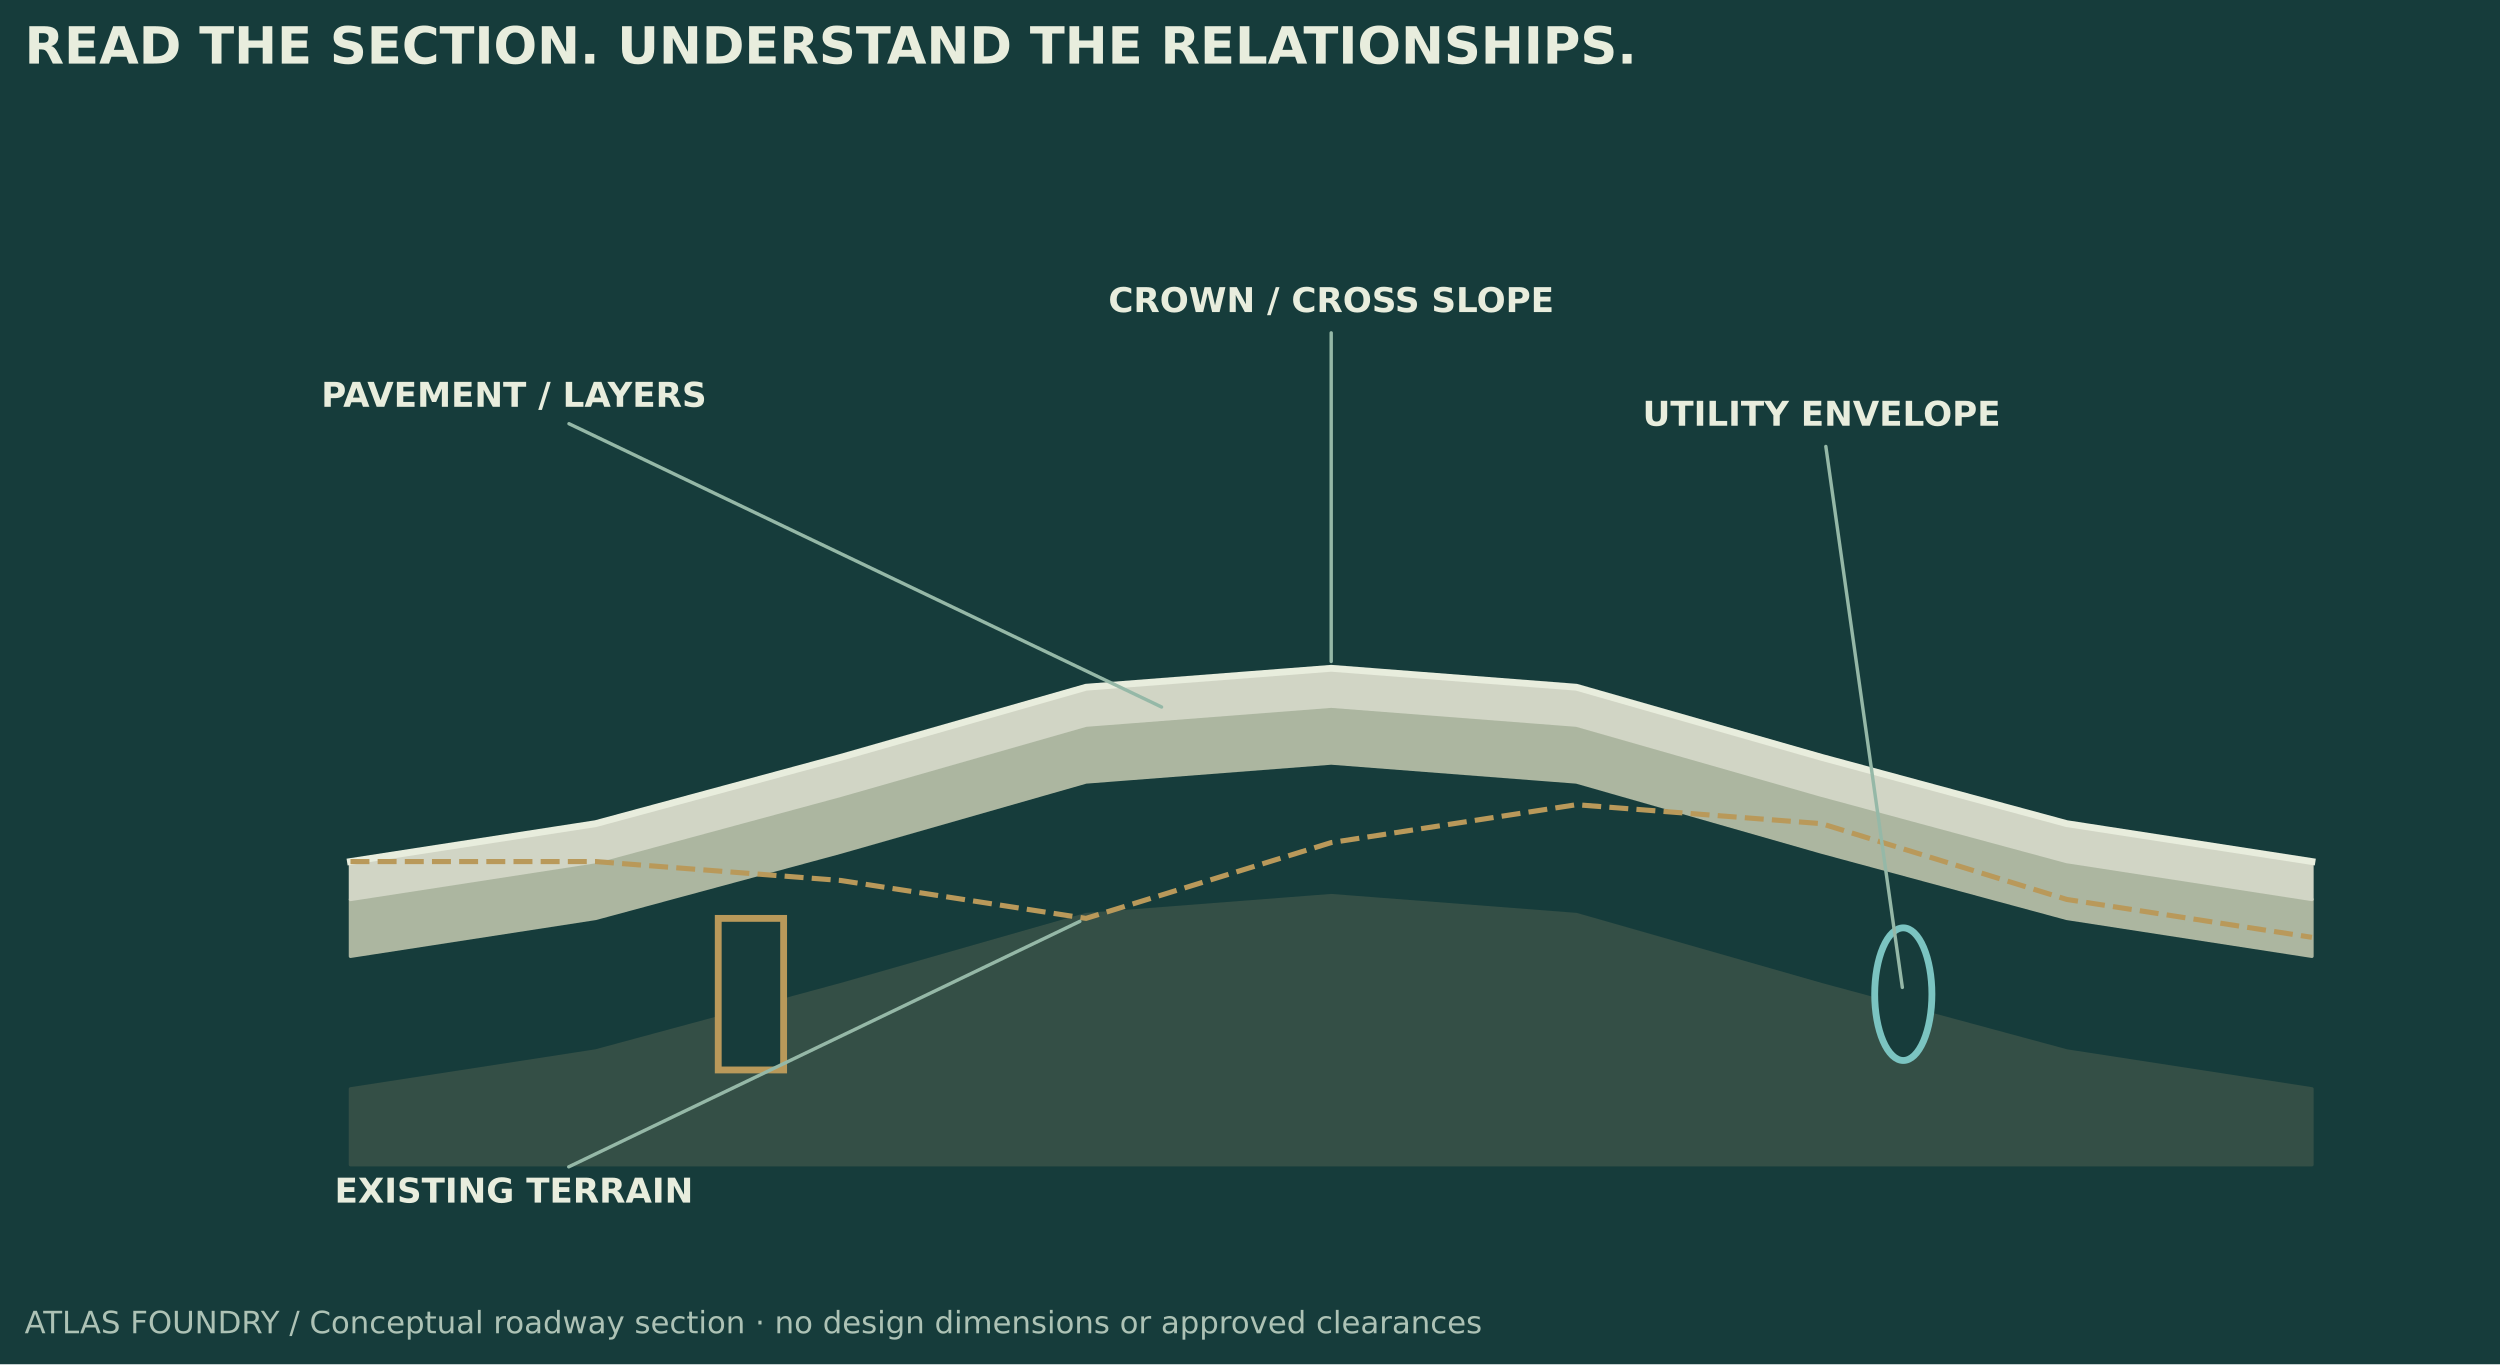
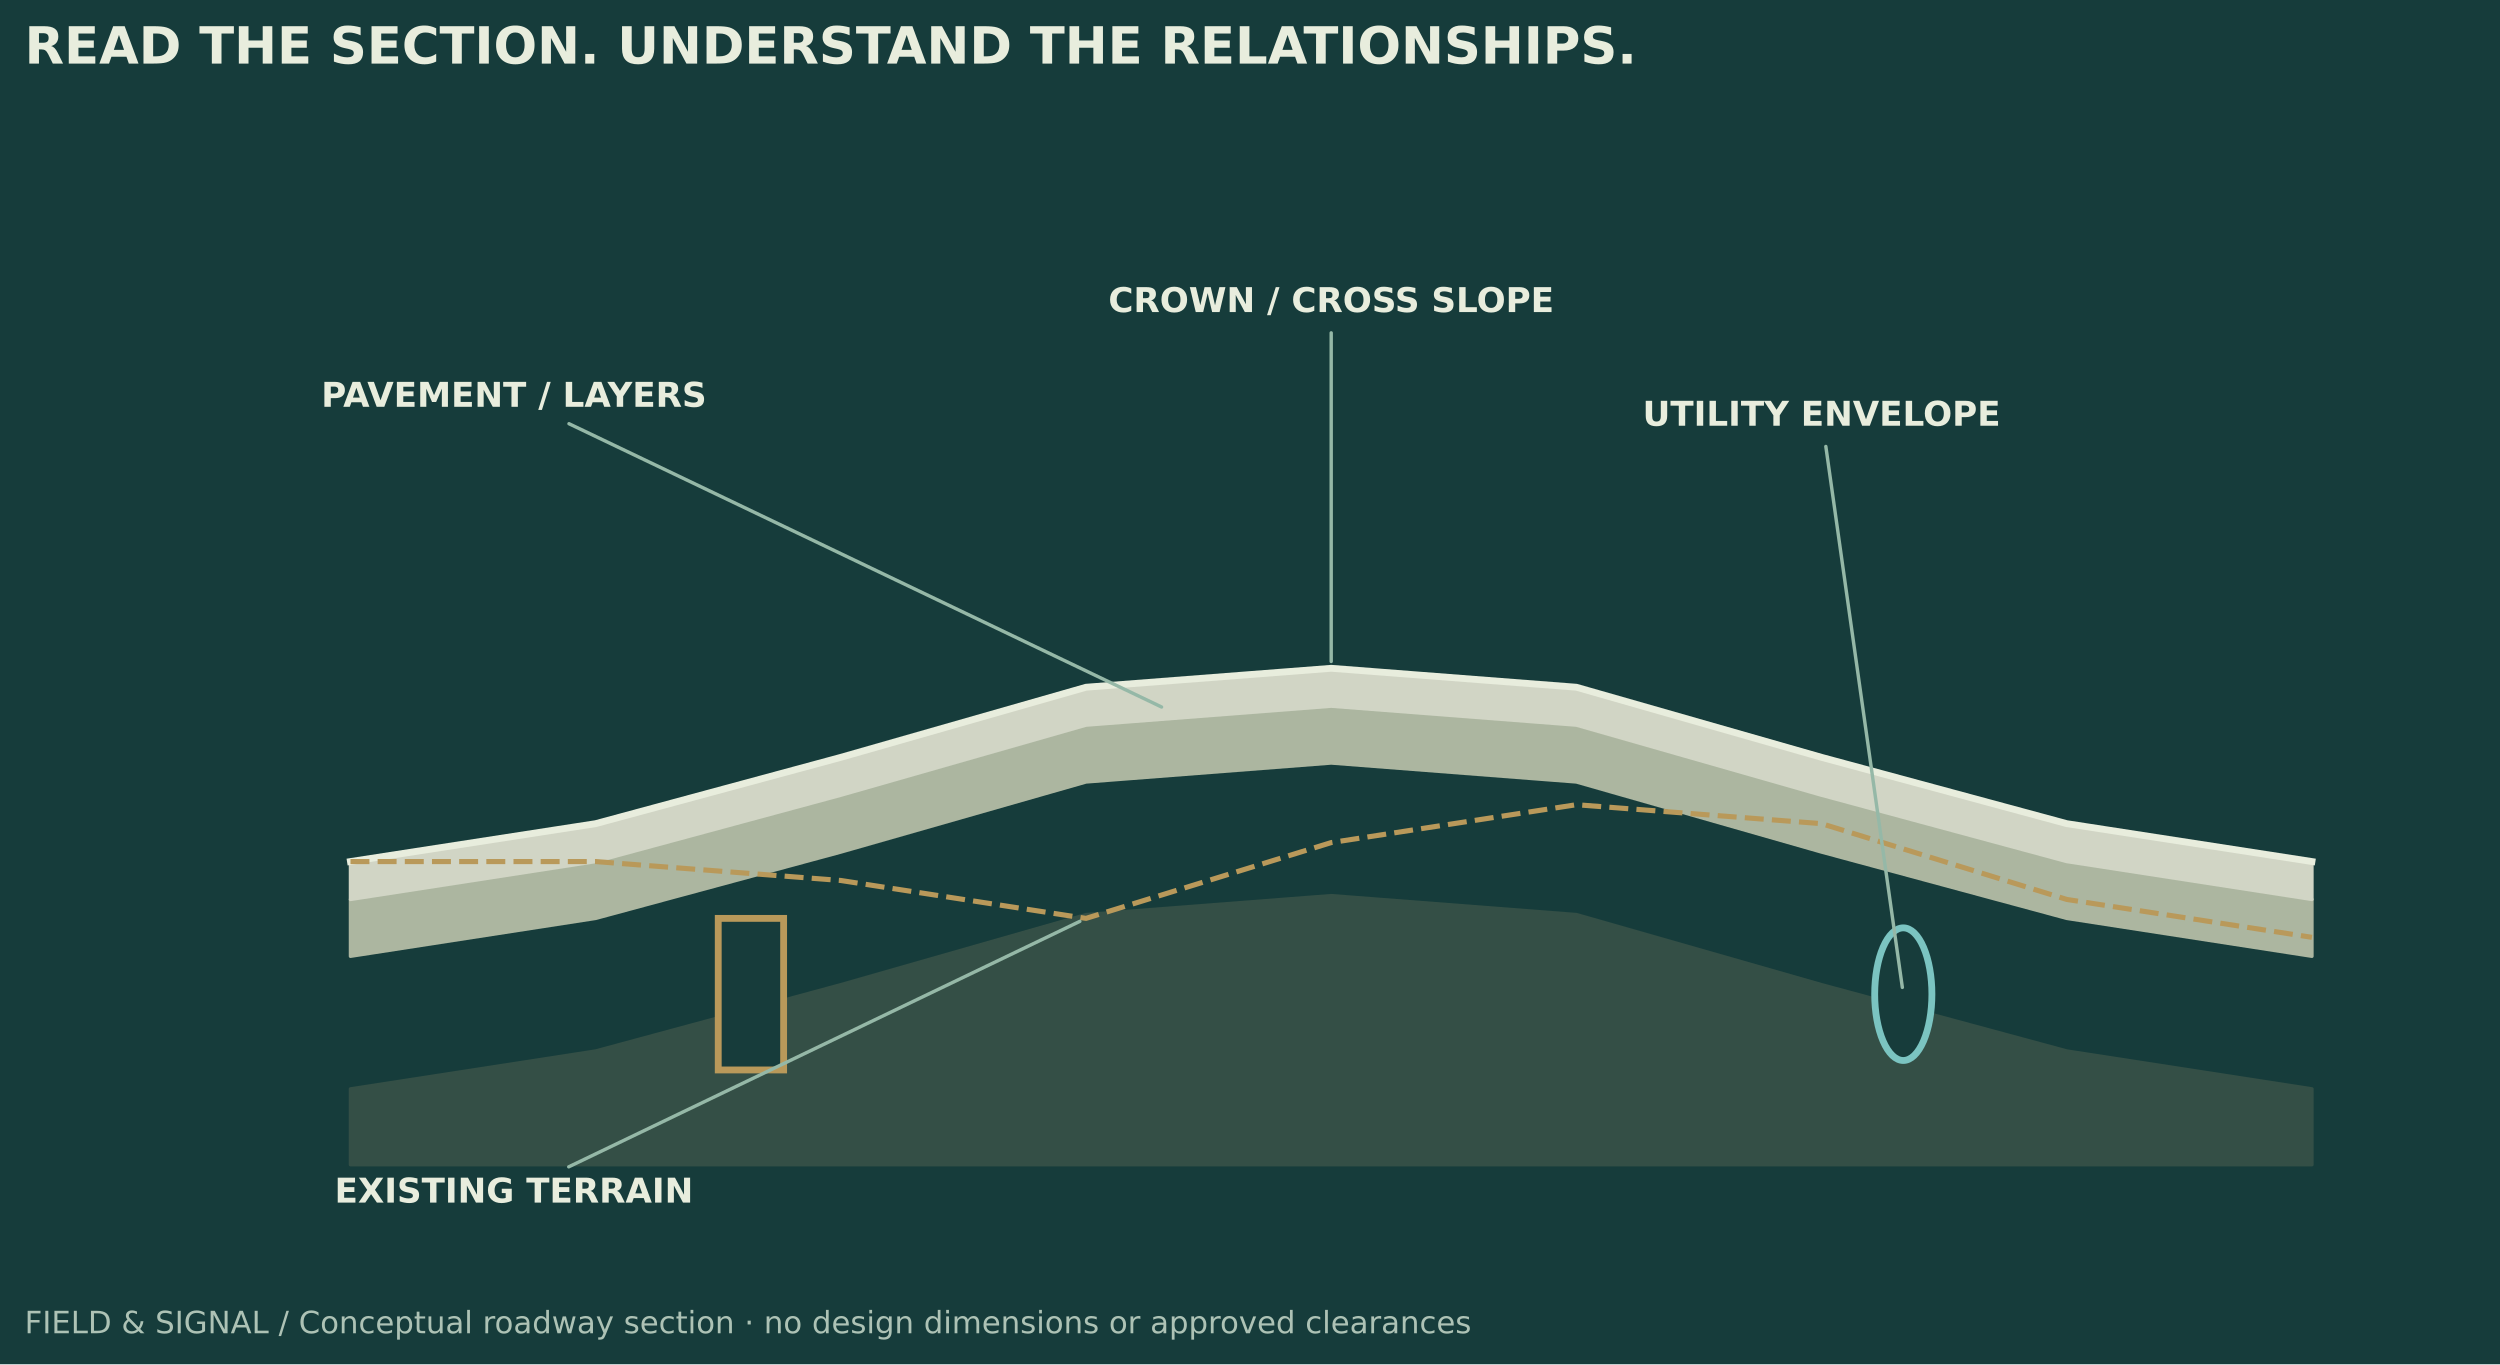
<svg xmlns="http://www.w3.org/2000/svg" xmlns:xlink="http://www.w3.org/1999/xlink" width="731.52pt" height="399.189pt" viewBox="0 0 731.52 399.189" version="1.1">
  <defs>
    <style type="text/css">*{stroke-linejoin: round; stroke-linecap: butt}</style>
  </defs>
  <g id="figure_1">
    <g id="patch_1">
      <path d="M 0 399.189  L 731.52 399.189  L 731.52 0  L 0 0  z " style="fill: #163c3b" />
    </g>
    <g id="axes_1">
      <g id="FillBetweenPolyCollection_1">
        <defs>
          <path id="m2a81e12493" d="M 102.549 -58.392  L 102.549 -80.568  L 174.291 -91.656  L 246.034 -111.06  L 317.777 -131.573  L 389.52 -137.117  L 461.263 -131.573  L 533.006 -111.06  L 604.749 -91.656  L 676.491 -80.568  L 676.491 -58.392  L 676.491 -58.392  L 604.749 -58.392  L 533.006 -58.392  L 461.263 -58.392  L 389.52 -58.392  L 317.777 -58.392  L 246.034 -58.392  L 174.291 -58.392  L 102.549 -58.392  z " style="stroke: #344f46" />
        </defs>
        <g clip-path="url(#p2594bbd07e)">
          <use xlink:href="#m2a81e12493" x="0" y="399.189" style="fill: #344f46; stroke: #344f46" />
        </g>
      </g>
      <g id="FillBetweenPolyCollection_2">
        <defs>
          <path id="mba760ac9a3" d="M 102.549 -136.008  L 102.549 -119.376  L 174.291 -130.464  L 246.034 -149.868  L 317.777 -170.381  L 389.52 -175.925  L 461.263 -170.381  L 533.006 -149.868  L 604.749 -130.464  L 676.491 -119.376  L 676.491 -136.008  L 676.491 -136.008  L 604.749 -147.096  L 533.006 -166.5  L 461.263 -187.013  L 389.52 -192.557  L 317.777 -187.013  L 246.034 -166.5  L 174.291 -147.096  L 102.549 -136.008  z " style="stroke: #acb6a0" />
        </defs>
        <g clip-path="url(#p2594bbd07e)">
          <use xlink:href="#mba760ac9a3" x="0" y="399.189" style="fill: #acb6a0; stroke: #acb6a0" />
        </g>
      </g>
      <g id="FillBetweenPolyCollection_3">
        <defs>
          <path id="m9e5042f36e" d="M 102.549 -147.096  L 102.549 -136.008  L 174.291 -147.096  L 246.034 -166.5  L 317.777 -187.013  L 389.52 -192.557  L 461.263 -187.013  L 533.006 -166.5  L 604.749 -147.096  L 676.491 -136.008  L 676.491 -147.096  L 676.491 -147.096  L 604.749 -158.184  L 533.006 -177.588  L 461.263 -198.101  L 389.52 -203.645  L 317.777 -198.101  L 246.034 -177.588  L 174.291 -158.184  L 102.549 -147.096  z " style="stroke: #d1d5c5" />
        </defs>
        <g clip-path="url(#p2594bbd07e)">
          <use xlink:href="#m9e5042f36e" x="0" y="399.189" style="fill: #d1d5c5; stroke: #d1d5c5" />
        </g>
      </g>
      <g id="patch_2">
        <path d="M 556.92 310.306  C 559.14 310.306 561.269 308.261 562.838 304.622  C 564.408 300.984 565.29 296.048 565.29 290.902  C 565.29 285.756 564.408 280.82 562.838 277.181  C 561.269 273.542 559.14 271.498 556.92 271.498  C 554.7 271.498 552.571 273.542 551.002 277.181  C 549.432 280.82 548.55 285.756 548.55 290.902  C 548.55 296.048 549.432 300.984 551.002 304.622  C 552.571 308.261 554.7 310.306 556.92 310.306  z " clip-path="url(#p2594bbd07e)" style="fill: #173c3b; stroke: #7bc4c1; stroke-width: 2; stroke-linejoin: miter" />
      </g>
      <g id="patch_3">
        <path d="M 210.163 313.078  L 229.294 313.078  L 229.294 268.726  L 210.163 268.726  z " clip-path="url(#p2594bbd07e)" style="fill: #173c3b; stroke: #b9995a; stroke-width: 2; stroke-linejoin: miter" />
      </g>
      <g id="line2d_1">
        <path d="M 102.549 252.094  L 174.291 241.006  L 246.034 221.602  L 317.777 201.089  L 389.52 195.545  L 461.263 201.089  L 533.006 221.602  L 604.749 241.006  L 676.491 252.094  " clip-path="url(#p2594bbd07e)" style="fill: none; stroke: #e8eddd; stroke-width: 2; stroke-linecap: square" />
      </g>
      <g id="line2d_2">
        <path d="M 102.549 252.094  L 174.291 252.094  L 246.034 257.638  L 317.777 268.726  L 389.52 246.55  L 461.263 235.462  L 533.006 241.006  L 604.749 263.182  L 676.491 274.27  " clip-path="url(#p2594bbd07e)" style="fill: none; stroke-dasharray: 5.55,2.4; stroke-dashoffset: 0; stroke: #b9995a; stroke-width: 1.5" />
      </g>
      <g id="patch_4">
        <path d="M 166.491 123.982  Q 253.189 165.431 339.887 206.879  " style="fill: none; stroke: #95b8a7; stroke-linecap: round" />
      </g>
      <g id="text_1">
        <text style="font-weight: 700; font-size: 10px; font-family: 'DejaVu Sans'; text-anchor: middle; fill: #e8eddd" x="150.377" y="119.038" transform="rotate(-0 150.3771 119.0377)">PAVEMENT / LAYERS</text>
      </g>
      <g id="patch_5">
        <path d="M 389.52 97.4  Q 389.52 145.474 389.52 193.547  " style="fill: none; stroke: #95b8a7; stroke-linecap: round" />
      </g>
      <g id="text_2">
        <text style="font-weight: 700; font-size: 10px; font-family: 'DejaVu Sans'; text-anchor: middle; fill: #e8eddd" x="389.52" y="91.318" transform="rotate(-0 389.52 91.31766)">CROWN / CROSS SLOPE</text>
      </g>
      <g id="patch_6">
        <path d="M 534.253 130.64  Q 545.446 209.78 556.64 288.921  " style="fill: none; stroke: #95b8a7; stroke-linecap: round" />
      </g>
      <g id="text_3">
        <text style="font-weight: 700; font-size: 10px; font-family: 'DejaVu Sans'; text-anchor: middle; fill: #e8eddd" x="533.006" y="124.582" transform="rotate(-0 533.0057 124.5817)">UTILITY ENVELOPE</text>
      </g>
      <g id="patch_7">
        <path d="M 166.419 341.421  Q 241.196 305.507 315.973 269.592  " style="fill: none; stroke: #95b8a7; stroke-linecap: round" />
      </g>
      <g id="text_4">
        <text style="font-weight: 700; font-size: 10px; font-family: 'DejaVu Sans'; text-anchor: middle; fill: #e8eddd" x="150.377" y="351.886" transform="rotate(-0 150.3771 351.8857)">EXISTING TERRAIN</text>
      </g>
    </g>
    <g id="text_5">
      <text style="font-weight: 700; font-size: 15px; font-family: 'DejaVu Sans'; text-anchor: start; fill: #e8eddd" x="7.2" y="18.598" transform="rotate(-0 7.2 18.59766)">READ THE SECTION. UNDERSTAND THE RELATIONSHIPS.</text>
    </g>
    <g id="text_6">
-       <text style="font-size: 9px; font-family: 'DejaVu Sans'; text-anchor: start; fill: #adc2b5" x="7.2" y="390.118" transform="rotate(-0 7.2 390.1177)">ATLAS FOUNDRY / Conceptual roadway section · no design dimensions or approved clearances</text>
+       <text style="font-size: 9px; font-family: 'DejaVu Sans'; text-anchor: start; fill: #adc2b5" x="7.2" y="390.118" transform="rotate(-0 7.2 390.1177)">FIELD &amp; SIGNAL / Conceptual roadway section · no design dimensions or approved clearances</text>
    </g>
  </g>
  <defs>
    <clipPath id="p2594bbd07e">
      <rect x="54.72" y="35.878" width="669.6" height="332.64" />
    </clipPath>
  </defs>
</svg>
